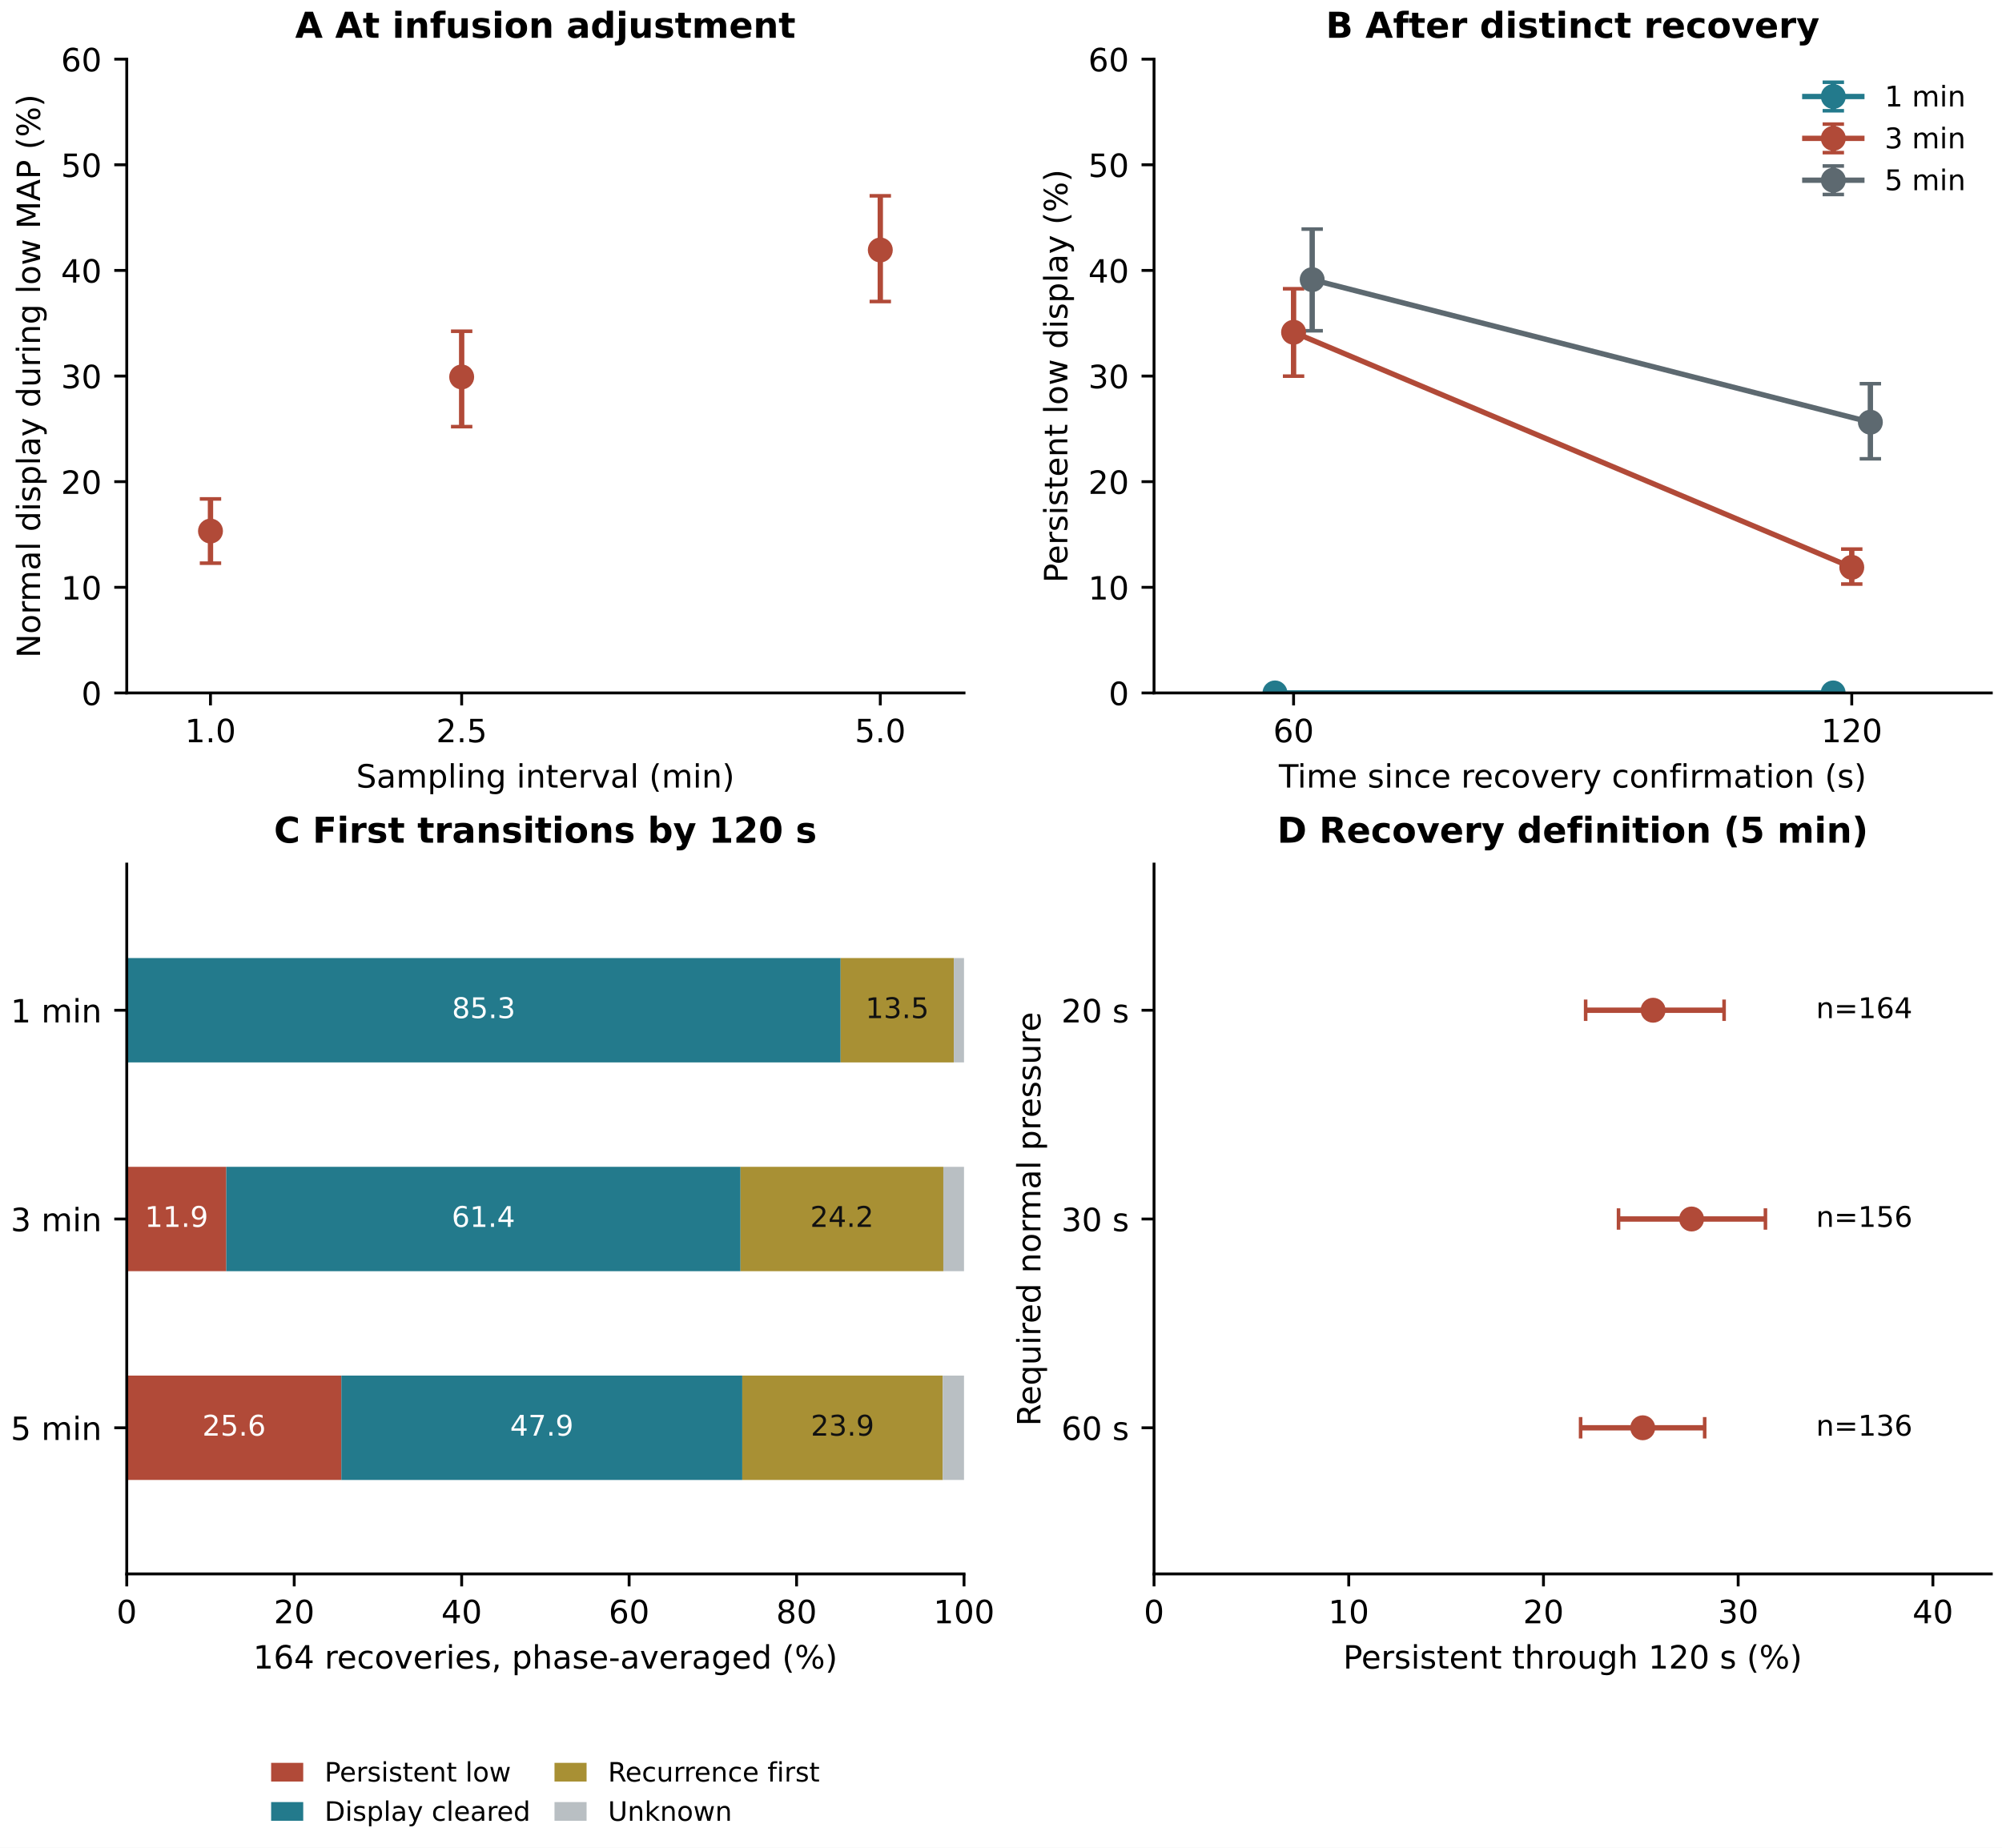
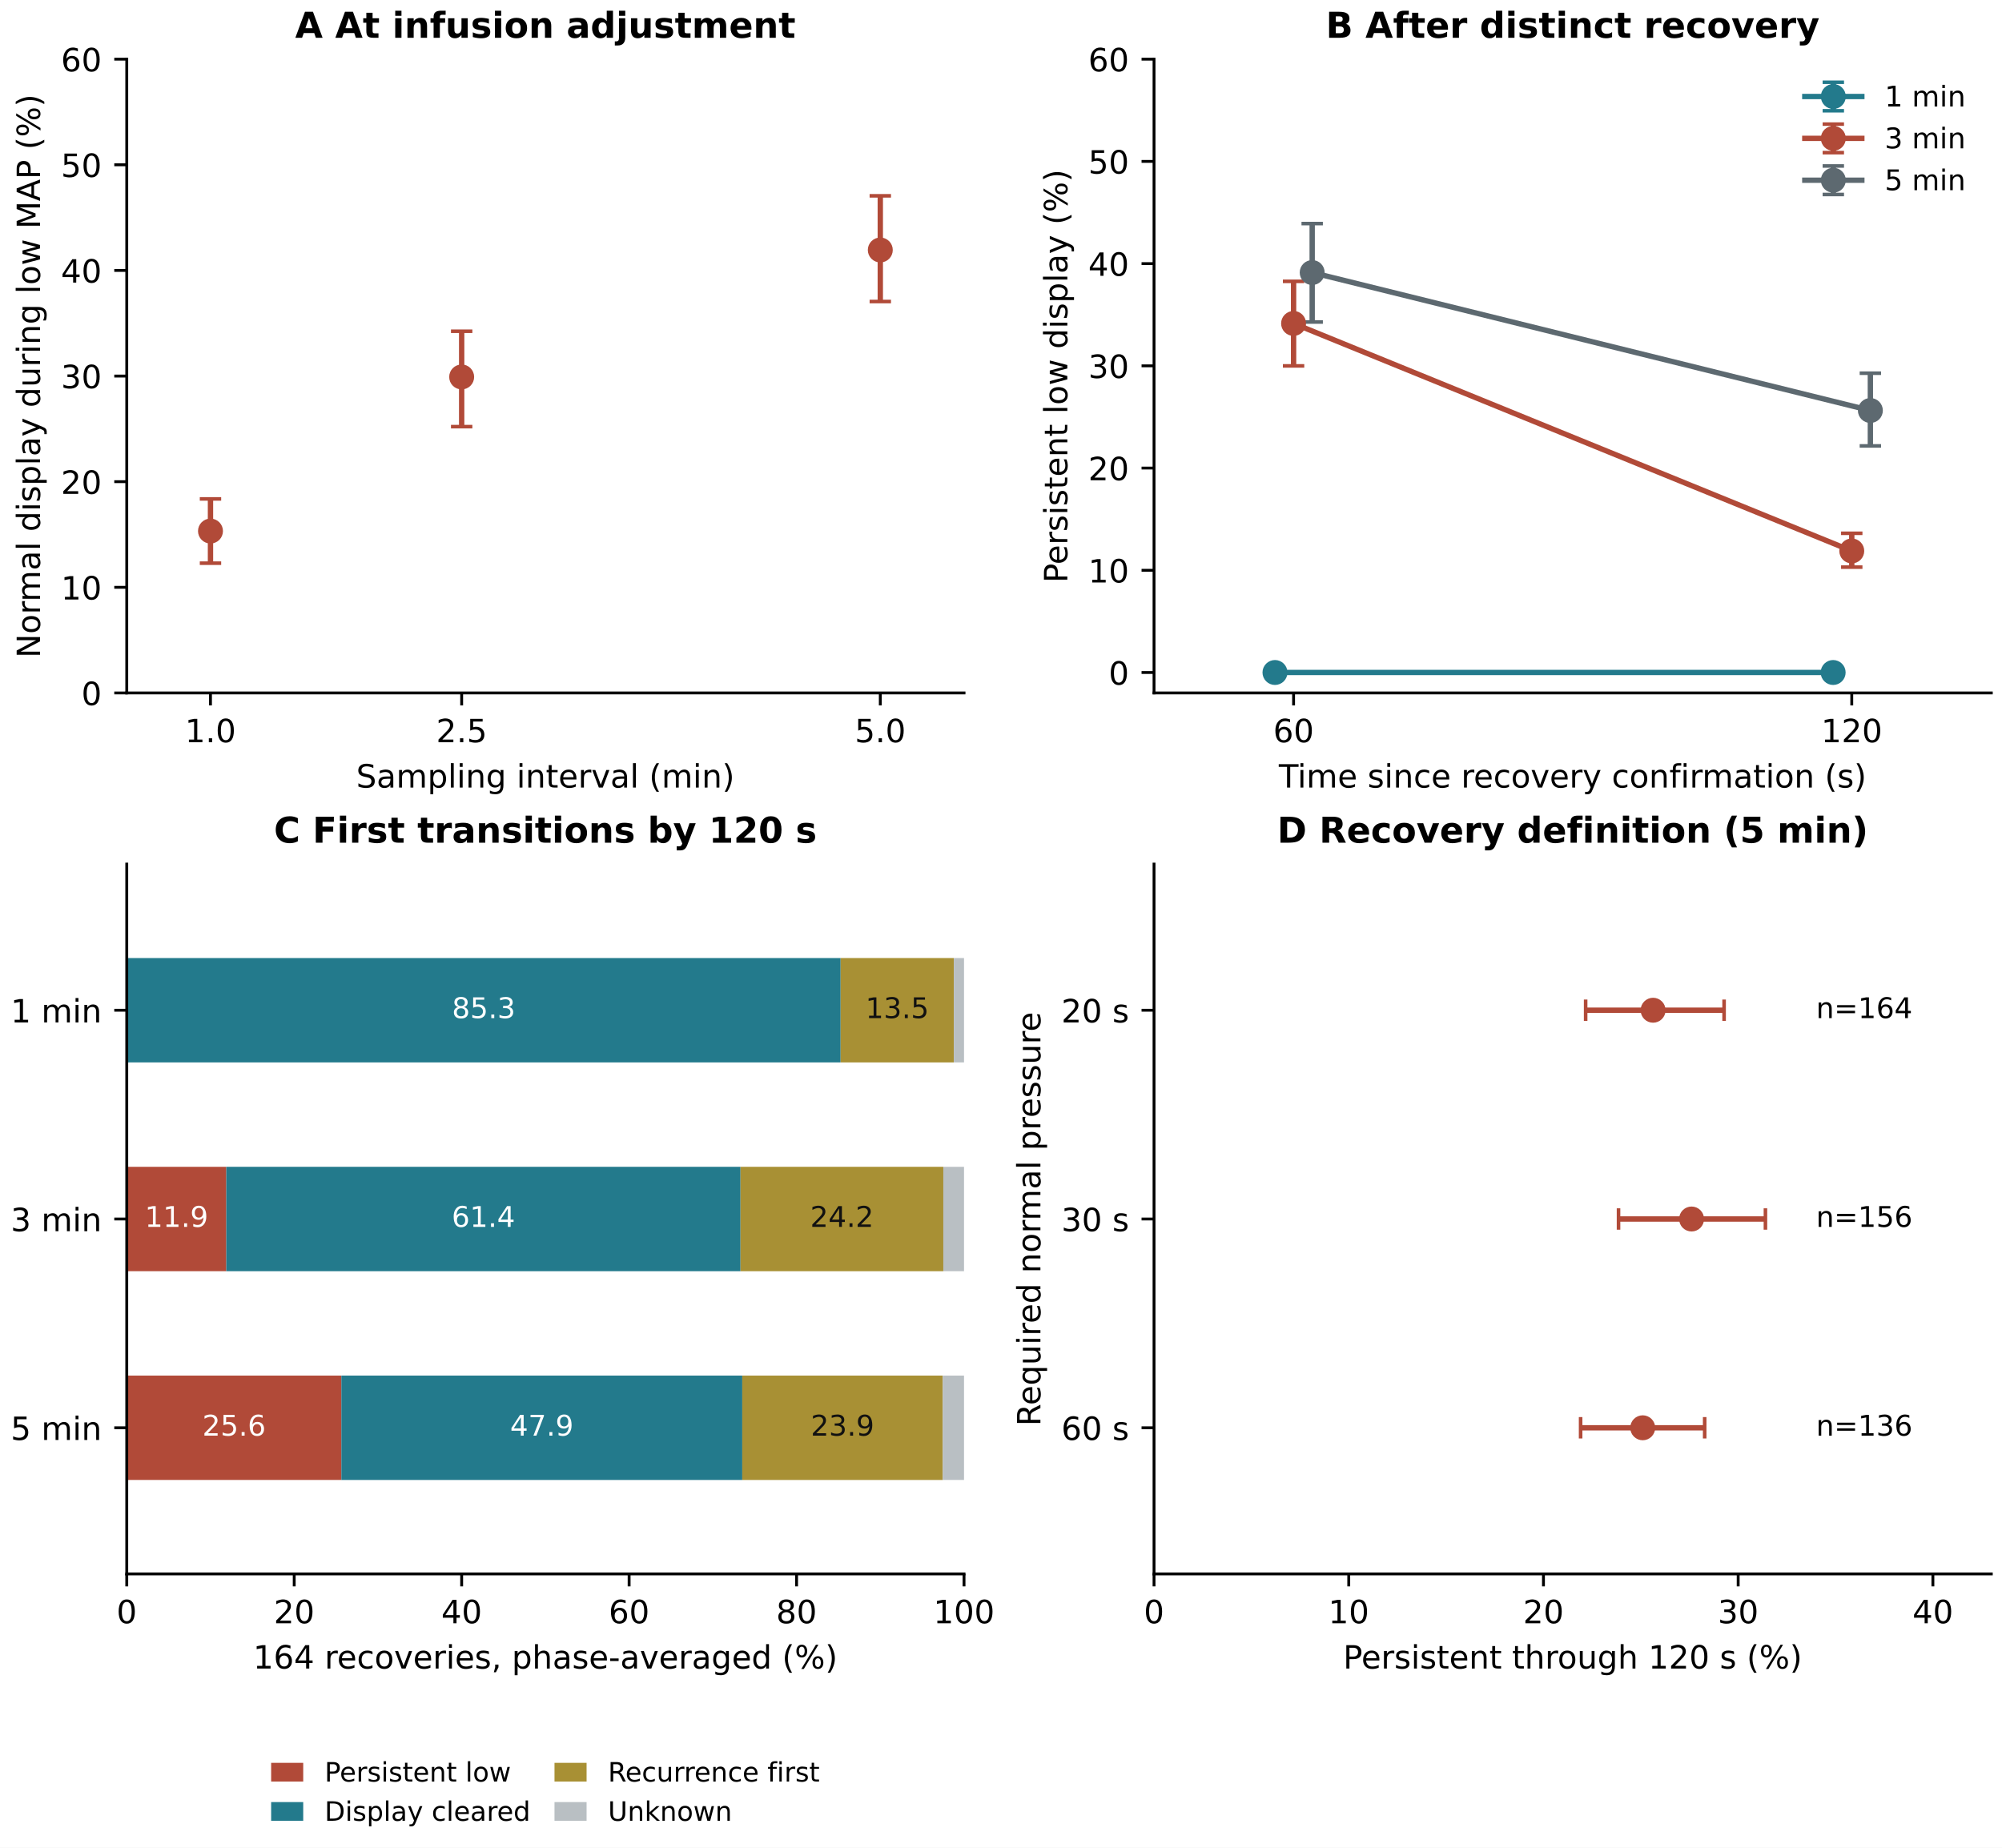
<svg xmlns="http://www.w3.org/2000/svg" xmlns:xlink="http://www.w3.org/1999/xlink" width="561.6pt" height="518.4pt" viewBox="0 0 561.6 518.4" version="1.1">
  <defs>
    <style type="text/css">*{stroke-linejoin: round; stroke-linecap: butt}</style>
  </defs>
  <g id="figure_1">
    <g id="patch_1">
      <path d="M 0 518.4  L 561.6 518.4  L 561.6 0  L 0 0  z " style="fill: #ffffff" />
    </g>
    <g id="axes_1">
      <g id="patch_2">
        <path d="M 35.557 194.408  L 270.428 194.408  L 270.428 16.599  L 35.557 16.599  z " style="fill: #ffffff" />
      </g>
      <g id="matplotlib.axis_1">
        <g id="xtick_1">
          <g id="line2d_1">
            <defs>
              <path id="m5d8a5b3030" d="M 0 0  L 0 3.5  " style="stroke: #000000; stroke-width: 0.8" />
            </defs>
            <g>
              <use xlink:href="#m5d8a5b3030" x="59.044" y="194.408" style="stroke: #000000; stroke-width: 0.8" />
            </g>
          </g>
          <g id="text_1">
            <text style="font-size: 9px; font-family: 'DejaVu Sans'; text-anchor: middle" x="59.044" y="208.246" transform="rotate(-0 59.04447 208.2463)">1.0</text>
          </g>
        </g>
        <g id="xtick_2">
          <g id="line2d_2">
            <g>
              <use xlink:href="#m5d8a5b3030" x="129.506" y="194.408" style="stroke: #000000; stroke-width: 0.8" />
            </g>
          </g>
          <g id="text_2">
            <text style="font-size: 9px; font-family: 'DejaVu Sans'; text-anchor: middle" x="129.506" y="208.246" transform="rotate(-0 129.5056 208.2463)">2.5</text>
          </g>
        </g>
        <g id="xtick_3">
          <g id="line2d_3">
            <g>
              <use xlink:href="#m5d8a5b3030" x="246.941" y="194.408" style="stroke: #000000; stroke-width: 0.8" />
            </g>
          </g>
          <g id="text_3">
            <text style="font-size: 9px; font-family: 'DejaVu Sans'; text-anchor: middle" x="246.941" y="208.246" transform="rotate(-0 246.9408 208.2463)">5.0</text>
          </g>
        </g>
        <g id="text_4">
          <text style="font-size: 9px; font-family: 'DejaVu Sans'; text-anchor: middle" x="152.993" y="220.957" transform="rotate(-0 152.9927 220.9566)">Sampling interval (min)</text>
        </g>
      </g>
      <g id="matplotlib.axis_2">
        <g id="ytick_1">
          <g id="line2d_4">
            <defs>
              <path id="mf63ce9f0a1" d="M 0 0  L -3.5 0  " style="stroke: #000000; stroke-width: 0.8" />
            </defs>
            <g>
              <use xlink:href="#mf63ce9f0a1" x="35.557" y="194.408" style="stroke: #000000; stroke-width: 0.8" />
            </g>
          </g>
          <g id="text_5">
            <text style="font-size: 9px; font-family: 'DejaVu Sans'; text-anchor: end" x="28.557" y="197.827" transform="rotate(-0 28.55743 197.827)">0</text>
          </g>
        </g>
        <g id="ytick_2">
          <g id="line2d_5">
            <g>
              <use xlink:href="#mf63ce9f0a1" x="35.557" y="164.773" style="stroke: #000000; stroke-width: 0.8" />
            </g>
          </g>
          <g id="text_6">
            <text style="font-size: 9px; font-family: 'DejaVu Sans'; text-anchor: end" x="28.557" y="168.192" transform="rotate(-0 28.55743 168.1922)">10</text>
          </g>
        </g>
        <g id="ytick_3">
          <g id="line2d_6">
            <g>
              <use xlink:href="#mf63ce9f0a1" x="35.557" y="135.138" style="stroke: #000000; stroke-width: 0.8" />
            </g>
          </g>
          <g id="text_7">
            <text style="font-size: 9px; font-family: 'DejaVu Sans'; text-anchor: end" x="28.557" y="138.557" transform="rotate(-0 28.55743 138.5573)">20</text>
          </g>
        </g>
        <g id="ytick_4">
          <g id="line2d_7">
            <g>
              <use xlink:href="#mf63ce9f0a1" x="35.557" y="105.503" style="stroke: #000000; stroke-width: 0.8" />
            </g>
          </g>
          <g id="text_8">
            <text style="font-size: 9px; font-family: 'DejaVu Sans'; text-anchor: end" x="28.557" y="108.922" transform="rotate(-0 28.55743 108.9225)">30</text>
          </g>
        </g>
        <g id="ytick_5">
          <g id="line2d_8">
            <g>
              <use xlink:href="#mf63ce9f0a1" x="35.557" y="75.868" style="stroke: #000000; stroke-width: 0.8" />
            </g>
          </g>
          <g id="text_9">
            <text style="font-size: 9px; font-family: 'DejaVu Sans'; text-anchor: end" x="28.557" y="79.288" transform="rotate(-0 28.55743 79.28766)">40</text>
          </g>
        </g>
        <g id="ytick_6">
          <g id="line2d_9">
            <g>
              <use xlink:href="#mf63ce9f0a1" x="35.557" y="46.234" style="stroke: #000000; stroke-width: 0.8" />
            </g>
          </g>
          <g id="text_10">
            <text style="font-size: 9px; font-family: 'DejaVu Sans'; text-anchor: end" x="28.557" y="49.653" transform="rotate(-0 28.55743 49.65282)">50</text>
          </g>
        </g>
        <g id="ytick_7">
          <g id="line2d_10">
            <g>
              <use xlink:href="#mf63ce9f0a1" x="35.557" y="16.599" style="stroke: #000000; stroke-width: 0.8" />
            </g>
          </g>
          <g id="text_11">
            <text style="font-size: 9px; font-family: 'DejaVu Sans'; text-anchor: end" x="28.557" y="20.018" transform="rotate(-0 28.55743 20.01797)">60</text>
          </g>
        </g>
        <g id="text_12">
          <text style="font-size: 9px; font-family: 'DejaVu Sans'; text-anchor: middle" x="11.233" y="105.503" transform="rotate(-90 11.23321 105.5032)">Normal display during low MAP (%)</text>
        </g>
      </g>
      <g id="LineCollection_1">
        <path d="M 59.044 158.004  L 59.044 139.976  " clip-path="url(#p5e64e438b4)" style="fill: none; stroke: #b14a38; stroke-width: 1.5" />
      </g>
      <g id="line2d_11">
        <defs>
          <path id="m90c76b0729" d="M 3 0  L -3 -0  " style="stroke: #b14a38" />
        </defs>
        <g clip-path="url(#p5e64e438b4)">
          <use xlink:href="#m90c76b0729" x="59.044" y="158.004" style="fill: #b14a38; stroke: #b14a38" />
        </g>
      </g>
      <g id="line2d_12">
        <g clip-path="url(#p5e64e438b4)">
          <use xlink:href="#m90c76b0729" x="59.044" y="139.976" style="fill: #b14a38; stroke: #b14a38" />
        </g>
      </g>
      <g id="LineCollection_2">
        <path d="M 129.506 119.692  L 129.506 92.938  " clip-path="url(#p5e64e438b4)" style="fill: none; stroke: #b14a38; stroke-width: 1.5" />
      </g>
      <g id="line2d_13">
        <g clip-path="url(#p5e64e438b4)">
          <use xlink:href="#m90c76b0729" x="129.506" y="119.692" style="fill: #b14a38; stroke: #b14a38" />
        </g>
      </g>
      <g id="line2d_14">
        <g clip-path="url(#p5e64e438b4)">
          <use xlink:href="#m90c76b0729" x="129.506" y="92.938" style="fill: #b14a38; stroke: #b14a38" />
        </g>
      </g>
      <g id="LineCollection_3">
        <path d="M 246.941 84.597  L 246.941 54.939  " clip-path="url(#p5e64e438b4)" style="fill: none; stroke: #b14a38; stroke-width: 1.5" />
      </g>
      <g id="line2d_15">
        <g clip-path="url(#p5e64e438b4)">
          <use xlink:href="#m90c76b0729" x="246.941" y="84.597" style="fill: #b14a38; stroke: #b14a38" />
        </g>
      </g>
      <g id="line2d_16">
        <g clip-path="url(#p5e64e438b4)">
          <use xlink:href="#m90c76b0729" x="246.941" y="54.939" style="fill: #b14a38; stroke: #b14a38" />
        </g>
      </g>
      <g id="line2d_17">
        <defs>
          <path id="m82830fcd81" d="M 0 3  C 0.796 3 1.559 2.684 2.121 2.121  C 2.684 1.559 3 0.796 3 0  C 3 -0.796 2.684 -1.559 2.121 -2.121  C 1.559 -2.684 0.796 -3 0 -3  C -0.796 -3 -1.559 -2.684 -2.121 -2.121  C -2.684 -1.559 -3 -0.796 -3 0  C -3 0.796 -2.684 1.559 -2.121 2.121  C -1.559 2.684 -0.796 3 0 3  z " style="stroke: #b14a38" />
        </defs>
        <g clip-path="url(#p5e64e438b4)">
          <use xlink:href="#m82830fcd81" x="59.044" y="148.993" style="fill: #b14a38; stroke: #b14a38" />
        </g>
      </g>
      <g id="line2d_18">
        <g clip-path="url(#p5e64e438b4)">
          <use xlink:href="#m82830fcd81" x="129.506" y="105.754" style="fill: #b14a38; stroke: #b14a38" />
        </g>
      </g>
      <g id="line2d_19">
        <g clip-path="url(#p5e64e438b4)">
          <use xlink:href="#m82830fcd81" x="246.941" y="70.134" style="fill: #b14a38; stroke: #b14a38" />
        </g>
      </g>
      <g id="patch_3">
        <path d="M 35.557 194.408  L 35.557 16.599  " style="fill: none; stroke: #000000; stroke-width: 0.8; stroke-linejoin: miter; stroke-linecap: square" />
      </g>
      <g id="patch_4">
        <path d="M 35.557 194.408  L 270.428 194.408  " style="fill: none; stroke: #000000; stroke-width: 0.8; stroke-linejoin: miter; stroke-linecap: square" />
      </g>
      <g id="text_13">
        <text style="font-weight: 700; font-size: 10px; font-family: 'DejaVu Sans'; text-anchor: middle" x="152.993" y="10.599" transform="rotate(-0 152.9927 10.59868)">A  At infusion adjustment</text>
      </g>
    </g>
    <g id="axes_2">
      <g id="patch_5">
        <path d="M 323.729 194.408  L 558.6 194.408  L 558.6 16.599  L 323.729 16.599  z " style="fill: #ffffff" />
      </g>
      <g id="matplotlib.axis_3">
        <g id="xtick_4">
          <g id="line2d_20">
            <g>
              <use xlink:href="#m5d8a5b3030" x="362.874" y="194.408" style="stroke: #000000; stroke-width: 0.8" />
            </g>
          </g>
          <g id="text_14">
            <text style="font-size: 9px; font-family: 'DejaVu Sans'; text-anchor: middle" x="362.874" y="208.246" transform="rotate(-0 362.8744 208.2463)">60</text>
          </g>
        </g>
        <g id="xtick_5">
          <g id="line2d_21">
            <g>
              <use xlink:href="#m5d8a5b3030" x="519.455" y="194.408" style="stroke: #000000; stroke-width: 0.8" />
            </g>
          </g>
          <g id="text_15">
            <text style="font-size: 9px; font-family: 'DejaVu Sans'; text-anchor: middle" x="519.455" y="208.246" transform="rotate(-0 519.4547 208.2463)">120</text>
          </g>
        </g>
        <g id="text_16">
          <text style="font-size: 9px; font-family: 'DejaVu Sans'; text-anchor: middle" x="441.165" y="220.957" transform="rotate(-0 441.1645 220.9566)">Time since recovery confirmation (s)</text>
        </g>
      </g>
      <g id="matplotlib.axis_4">
        <g id="ytick_8">
          <g id="line2d_22">
            <g>
-               <use xlink:href="#mf63ce9f0a1" x="323.729" y="194.408" style="stroke: #000000; stroke-width: 0.8" />
+               <use xlink:href="#mf63ce9f0a1" x="323.729" y="188.672" style="stroke: #000000; stroke-width: 0.8" />
            </g>
          </g>
          <g id="text_17">
-             <text style="font-size: 9px; font-family: 'DejaVu Sans'; text-anchor: end" x="316.729" y="197.827" transform="rotate(-0 316.7293 197.827)">0</text>
+             <text style="font-size: 9px; font-family: 'DejaVu Sans'; text-anchor: end" x="316.729" y="192.091" transform="rotate(-0 316.7293 192.0912)">0</text>
          </g>
        </g>
        <g id="ytick_9">
          <g id="line2d_23">
            <g>
-               <use xlink:href="#mf63ce9f0a1" x="323.729" y="164.773" style="stroke: #000000; stroke-width: 0.8" />
+               <use xlink:href="#mf63ce9f0a1" x="323.729" y="159.993" style="stroke: #000000; stroke-width: 0.8" />
            </g>
          </g>
          <g id="text_18">
-             <text style="font-size: 9px; font-family: 'DejaVu Sans'; text-anchor: end" x="316.729" y="168.192" transform="rotate(-0 316.7293 168.1922)">10</text>
+             <text style="font-size: 9px; font-family: 'DejaVu Sans'; text-anchor: end" x="316.729" y="163.412" transform="rotate(-0 316.7293 163.4124)">10</text>
          </g>
        </g>
        <g id="ytick_10">
          <g id="line2d_24">
            <g>
-               <use xlink:href="#mf63ce9f0a1" x="323.729" y="135.138" style="stroke: #000000; stroke-width: 0.8" />
+               <use xlink:href="#mf63ce9f0a1" x="323.729" y="131.314" style="stroke: #000000; stroke-width: 0.8" />
            </g>
          </g>
          <g id="text_19">
-             <text style="font-size: 9px; font-family: 'DejaVu Sans'; text-anchor: end" x="316.729" y="138.557" transform="rotate(-0 316.7293 138.5573)">20</text>
+             <text style="font-size: 9px; font-family: 'DejaVu Sans'; text-anchor: end" x="316.729" y="134.733" transform="rotate(-0 316.7293 134.7335)">20</text>
          </g>
        </g>
        <g id="ytick_11">
          <g id="line2d_25">
            <g>
-               <use xlink:href="#mf63ce9f0a1" x="323.729" y="105.503" style="stroke: #000000; stroke-width: 0.8" />
+               <use xlink:href="#mf63ce9f0a1" x="323.729" y="102.635" style="stroke: #000000; stroke-width: 0.8" />
            </g>
          </g>
          <g id="text_20">
-             <text style="font-size: 9px; font-family: 'DejaVu Sans'; text-anchor: end" x="316.729" y="108.922" transform="rotate(-0 316.7293 108.9225)">30</text>
+             <text style="font-size: 9px; font-family: 'DejaVu Sans'; text-anchor: end" x="316.729" y="106.055" transform="rotate(-0 316.7293 106.0546)">30</text>
          </g>
        </g>
        <g id="ytick_12">
          <g id="line2d_26">
            <g>
-               <use xlink:href="#mf63ce9f0a1" x="323.729" y="75.868" style="stroke: #000000; stroke-width: 0.8" />
+               <use xlink:href="#mf63ce9f0a1" x="323.729" y="73.956" style="stroke: #000000; stroke-width: 0.8" />
            </g>
          </g>
          <g id="text_21">
-             <text style="font-size: 9px; font-family: 'DejaVu Sans'; text-anchor: end" x="316.729" y="79.288" transform="rotate(-0 316.7293 79.28766)">40</text>
+             <text style="font-size: 9px; font-family: 'DejaVu Sans'; text-anchor: end" x="316.729" y="77.376" transform="rotate(-0 316.7293 77.37573)">40</text>
          </g>
        </g>
        <g id="ytick_13">
          <g id="line2d_27">
            <g>
-               <use xlink:href="#mf63ce9f0a1" x="323.729" y="46.234" style="stroke: #000000; stroke-width: 0.8" />
+               <use xlink:href="#mf63ce9f0a1" x="323.729" y="45.278" style="stroke: #000000; stroke-width: 0.8" />
            </g>
          </g>
          <g id="text_22">
-             <text style="font-size: 9px; font-family: 'DejaVu Sans'; text-anchor: end" x="316.729" y="49.653" transform="rotate(-0 316.7293 49.65282)">50</text>
+             <text style="font-size: 9px; font-family: 'DejaVu Sans'; text-anchor: end" x="316.729" y="48.697" transform="rotate(-0 316.7293 48.69685)">50</text>
          </g>
        </g>
        <g id="ytick_14">
          <g id="line2d_28">
            <g>
              <use xlink:href="#mf63ce9f0a1" x="323.729" y="16.599" style="stroke: #000000; stroke-width: 0.8" />
            </g>
          </g>
          <g id="text_23">
            <text style="font-size: 9px; font-family: 'DejaVu Sans'; text-anchor: end" x="316.729" y="20.018" transform="rotate(-0 316.7293 20.01797)">60</text>
          </g>
        </g>
        <g id="text_24">
          <text style="font-size: 9px; font-family: 'DejaVu Sans'; text-anchor: middle" x="299.405" y="105.503" transform="rotate(-90 299.4051 105.5032)">Persistent low display (%)</text>
        </g>
      </g>
      <g id="LineCollection_4">
-         <path d="M 357.655 194.408  L 357.655 194.408  " clip-path="url(#pc4b5b6ceed)" style="fill: none; stroke: #237a8c; stroke-width: 1.5" />
-         <path d="M 514.235 194.408  L 514.235 194.408  " clip-path="url(#pc4b5b6ceed)" style="fill: none; stroke: #237a8c; stroke-width: 1.5" />
+         <path d="M 357.655 188.672 L 357.655 188.672" clip-path="url(#pc4b5b6ceed)" style="fill: none; stroke: #237a8c; stroke-width: 1.5" />
+         <path d="M 514.235 188.672 L 514.235 188.672" clip-path="url(#pc4b5b6ceed)" style="fill: none; stroke: #237a8c; stroke-width: 1.5" />
      </g>
      <g id="line2d_29">
        <defs>
          <path id="m192cbd69f3" d="M 3 0  L -3 -0  " style="stroke: #237a8c" />
        </defs>
        <g clip-path="url(#pc4b5b6ceed)">
-           <use xlink:href="#m192cbd69f3" x="357.655" y="194.408" style="fill: #237a8c; stroke: #237a8c" />
-           <use xlink:href="#m192cbd69f3" x="514.235" y="194.408" style="fill: #237a8c; stroke: #237a8c" />
+           <use xlink:href="#m192cbd69f3" x="357.655" y="188.672" style="fill: #237a8c; stroke: #237a8c" />
+           <use xlink:href="#m192cbd69f3" x="514.235" y="188.672" style="fill: #237a8c; stroke: #237a8c" />
        </g>
      </g>
      <g id="line2d_30">
        <g clip-path="url(#pc4b5b6ceed)">
-           <use xlink:href="#m192cbd69f3" x="357.655" y="194.408" style="fill: #237a8c; stroke: #237a8c" />
-           <use xlink:href="#m192cbd69f3" x="514.235" y="194.408" style="fill: #237a8c; stroke: #237a8c" />
+           <use xlink:href="#m192cbd69f3" x="357.655" y="188.672" style="fill: #237a8c; stroke: #237a8c" />
+           <use xlink:href="#m192cbd69f3" x="514.235" y="188.672" style="fill: #237a8c; stroke: #237a8c" />
        </g>
      </g>
      <g id="LineCollection_5">
-         <path d="M 362.874 105.523  L 362.874 81.009  " clip-path="url(#pc4b5b6ceed)" style="fill: none; stroke: #b14a38; stroke-width: 1.5" />
-         <path d="M 519.455 163.859  L 519.455 154.048  " clip-path="url(#pc4b5b6ceed)" style="fill: none; stroke: #b14a38; stroke-width: 1.5" />
+         <path d="M 362.874 102.654 L 362.874 78.931" clip-path="url(#pc4b5b6ceed)" style="fill: none; stroke: #b14a38; stroke-width: 1.5" />
+         <path d="M 519.455 159.109 L 519.455 149.614" clip-path="url(#pc4b5b6ceed)" style="fill: none; stroke: #b14a38; stroke-width: 1.5" />
      </g>
      <g id="line2d_31">
        <g clip-path="url(#pc4b5b6ceed)">
-           <use xlink:href="#m90c76b0729" x="362.874" y="105.523" style="fill: #b14a38; stroke: #b14a38" />
-           <use xlink:href="#m90c76b0729" x="519.455" y="163.859" style="fill: #b14a38; stroke: #b14a38" />
+           <use xlink:href="#m90c76b0729" x="362.874" y="102.654" style="fill: #b14a38; stroke: #b14a38" />
+           <use xlink:href="#m90c76b0729" x="519.455" y="159.109" style="fill: #b14a38; stroke: #b14a38" />
        </g>
      </g>
      <g id="line2d_32">
        <g clip-path="url(#pc4b5b6ceed)">
-           <use xlink:href="#m90c76b0729" x="362.874" y="81.009" style="fill: #b14a38; stroke: #b14a38" />
-           <use xlink:href="#m90c76b0729" x="519.455" y="154.048" style="fill: #b14a38; stroke: #b14a38" />
+           <use xlink:href="#m90c76b0729" x="362.874" y="78.931" style="fill: #b14a38; stroke: #b14a38" />
+           <use xlink:href="#m90c76b0729" x="519.455" y="149.614" style="fill: #b14a38; stroke: #b14a38" />
        </g>
      </g>
      <g id="LineCollection_6">
-         <path d="M 368.094 92.803  L 368.094 64.267  " clip-path="url(#pc4b5b6ceed)" style="fill: none; stroke: #5d6970; stroke-width: 1.5" />
-         <path d="M 524.674 128.718  L 524.674 107.647  " clip-path="url(#pc4b5b6ceed)" style="fill: none; stroke: #5d6970; stroke-width: 1.5" />
+         <path d="M 368.094 90.345 L 368.094 62.729" clip-path="url(#pc4b5b6ceed)" style="fill: none; stroke: #5d6970; stroke-width: 1.5" />
+         <path d="M 524.674 125.101 L 524.674 104.71" clip-path="url(#pc4b5b6ceed)" style="fill: none; stroke: #5d6970; stroke-width: 1.5" />
      </g>
      <g id="line2d_33">
        <defs>
          <path id="m83a24e03a1" d="M 3 0  L -3 -0  " style="stroke: #5d6970" />
        </defs>
        <g clip-path="url(#pc4b5b6ceed)">
-           <use xlink:href="#m83a24e03a1" x="368.094" y="92.803" style="fill: #5d6970; stroke: #5d6970" />
-           <use xlink:href="#m83a24e03a1" x="524.674" y="128.718" style="fill: #5d6970; stroke: #5d6970" />
+           <use xlink:href="#m83a24e03a1" x="368.094" y="90.345" style="fill: #5d6970; stroke: #5d6970" />
+           <use xlink:href="#m83a24e03a1" x="524.674" y="125.101" style="fill: #5d6970; stroke: #5d6970" />
        </g>
      </g>
      <g id="line2d_34">
        <g clip-path="url(#pc4b5b6ceed)">
-           <use xlink:href="#m83a24e03a1" x="368.094" y="64.267" style="fill: #5d6970; stroke: #5d6970" />
-           <use xlink:href="#m83a24e03a1" x="524.674" y="107.647" style="fill: #5d6970; stroke: #5d6970" />
+           <use xlink:href="#m83a24e03a1" x="368.094" y="62.729" style="fill: #5d6970; stroke: #5d6970" />
+           <use xlink:href="#m83a24e03a1" x="524.674" y="104.71" style="fill: #5d6970; stroke: #5d6970" />
        </g>
      </g>
      <g id="line2d_35">
-         <path d="M 357.655 194.408  L 514.235 194.408  " clip-path="url(#pc4b5b6ceed)" style="fill: none; stroke: #237a8c; stroke-width: 1.5; stroke-linecap: square" />
+         <path d="M 357.655 188.672 L 514.235 188.672" clip-path="url(#pc4b5b6ceed)" style="fill: none; stroke: #237a8c; stroke-width: 1.5; stroke-linecap: square" />
        <defs>
          <path id="mb93582964b" d="M 0 3  C 0.796 3 1.559 2.684 2.121 2.121  C 2.684 1.559 3 0.796 3 0  C 3 -0.796 2.684 -1.559 2.121 -2.121  C 1.559 -2.684 0.796 -3 0 -3  C -0.796 -3 -1.559 -2.684 -2.121 -2.121  C -2.684 -1.559 -3 -0.796 -3 0  C -3 0.796 -2.684 1.559 -2.121 2.121  C -1.559 2.684 -0.796 3 0 3  z " style="stroke: #237a8c" />
        </defs>
        <g clip-path="url(#pc4b5b6ceed)">
-           <use xlink:href="#mb93582964b" x="357.655" y="194.408" style="fill: #237a8c; stroke: #237a8c" />
-           <use xlink:href="#mb93582964b" x="514.235" y="194.408" style="fill: #237a8c; stroke: #237a8c" />
+           <use xlink:href="#mb93582964b" x="357.655" y="188.672" style="fill: #237a8c; stroke: #237a8c" />
+           <use xlink:href="#mb93582964b" x="514.235" y="188.672" style="fill: #237a8c; stroke: #237a8c" />
        </g>
      </g>
      <g id="line2d_36">
-         <path d="M 362.874 93.216  L 519.455 159.171  " clip-path="url(#pc4b5b6ceed)" style="fill: none; stroke: #b14a38; stroke-width: 1.5; stroke-linecap: square" />
+         <path d="M 362.874 90.744 L 519.455 154.572" clip-path="url(#pc4b5b6ceed)" style="fill: none; stroke: #b14a38; stroke-width: 1.5; stroke-linecap: square" />
        <g clip-path="url(#pc4b5b6ceed)">
-           <use xlink:href="#m82830fcd81" x="362.874" y="93.216" style="fill: #b14a38; stroke: #b14a38" />
-           <use xlink:href="#m82830fcd81" x="519.455" y="159.171" style="fill: #b14a38; stroke: #b14a38" />
+           <use xlink:href="#m82830fcd81" x="362.874" y="90.744" style="fill: #b14a38; stroke: #b14a38" />
+           <use xlink:href="#m82830fcd81" x="519.455" y="154.572" style="fill: #b14a38; stroke: #b14a38" />
        </g>
      </g>
      <g id="line2d_37">
-         <path d="M 368.094 78.458  L 524.674 118.453  " clip-path="url(#pc4b5b6ceed)" style="fill: none; stroke: #5d6970; stroke-width: 1.5; stroke-linecap: square" />
+         <path d="M 368.094 76.463 L 524.674 115.168" clip-path="url(#pc4b5b6ceed)" style="fill: none; stroke: #5d6970; stroke-width: 1.5; stroke-linecap: square" />
        <defs>
          <path id="m225283c8e4" d="M 0 3  C 0.796 3 1.559 2.684 2.121 2.121  C 2.684 1.559 3 0.796 3 0  C 3 -0.796 2.684 -1.559 2.121 -2.121  C 1.559 -2.684 0.796 -3 0 -3  C -0.796 -3 -1.559 -2.684 -2.121 -2.121  C -2.684 -1.559 -3 -0.796 -3 0  C -3 0.796 -2.684 1.559 -2.121 2.121  C -1.559 2.684 -0.796 3 0 3  z " style="stroke: #5d6970" />
        </defs>
        <g clip-path="url(#pc4b5b6ceed)">
-           <use xlink:href="#m225283c8e4" x="368.094" y="78.458" style="fill: #5d6970; stroke: #5d6970" />
-           <use xlink:href="#m225283c8e4" x="524.674" y="118.453" style="fill: #5d6970; stroke: #5d6970" />
+           <use xlink:href="#m225283c8e4" x="368.094" y="76.463" style="fill: #5d6970; stroke: #5d6970" />
+           <use xlink:href="#m225283c8e4" x="524.674" y="115.168" style="fill: #5d6970; stroke: #5d6970" />
        </g>
      </g>
      <g id="patch_6">
        <path d="M 323.729 194.408  L 323.729 16.599  " style="fill: none; stroke: #000000; stroke-width: 0.8; stroke-linejoin: miter; stroke-linecap: square" />
      </g>
      <g id="patch_7">
        <path d="M 323.729 194.408  L 558.6 194.408  " style="fill: none; stroke: #000000; stroke-width: 0.8; stroke-linejoin: miter; stroke-linecap: square" />
      </g>
      <g id="text_25">
        <text style="font-weight: 700; font-size: 10px; font-family: 'DejaVu Sans'; text-anchor: middle" x="441.165" y="10.599" transform="rotate(-0 441.1645 10.59868)">B  After distinct recovery</text>
      </g>
      <g id="legend_1">
        <g id="LineCollection_7">
          <path d="M 514.282 31.077  L 514.282 23.077  " style="fill: none; stroke: #237a8c; stroke-width: 1.5" />
        </g>
        <g id="line2d_38">
          <g>
            <use xlink:href="#m192cbd69f3" x="514.282" y="31.077" style="fill: #237a8c; stroke: #237a8c" />
          </g>
        </g>
        <g id="line2d_39">
          <g>
            <use xlink:href="#m192cbd69f3" x="514.282" y="23.077" style="fill: #237a8c; stroke: #237a8c" />
          </g>
        </g>
        <g id="line2d_40">
          <path d="M 506.282 27.077  L 522.282 27.077  " style="fill: none; stroke: #237a8c; stroke-width: 1.5; stroke-linecap: square" />
        </g>
        <g id="line2d_41">
          <g>
            <use xlink:href="#mb93582964b" x="514.282" y="27.077" style="fill: #237a8c; stroke: #237a8c" />
          </g>
        </g>
        <g id="text_26">
          <text style="font-size: 8px; font-family: 'DejaVu Sans'; text-anchor: start" x="528.682" y="29.877" transform="rotate(-0 528.6823 29.87743)">1 min</text>
        </g>
        <g id="LineCollection_8">
          <path d="M 514.282 42.82  L 514.282 34.82  " style="fill: none; stroke: #b14a38; stroke-width: 1.5" />
        </g>
        <g id="line2d_42">
          <g>
            <use xlink:href="#m90c76b0729" x="514.282" y="42.82" style="fill: #b14a38; stroke: #b14a38" />
          </g>
        </g>
        <g id="line2d_43">
          <g>
            <use xlink:href="#m90c76b0729" x="514.282" y="34.82" style="fill: #b14a38; stroke: #b14a38" />
          </g>
        </g>
        <g id="line2d_44">
          <path d="M 506.282 38.82  L 522.282 38.82  " style="fill: none; stroke: #b14a38; stroke-width: 1.5; stroke-linecap: square" />
        </g>
        <g id="line2d_45">
          <g>
            <use xlink:href="#m82830fcd81" x="514.282" y="38.82" style="fill: #b14a38; stroke: #b14a38" />
          </g>
        </g>
        <g id="text_27">
          <text style="font-size: 8px; font-family: 'DejaVu Sans'; text-anchor: start" x="528.682" y="41.62" transform="rotate(-0 528.6823 41.61993)">3 min</text>
        </g>
        <g id="LineCollection_9">
          <path d="M 514.282 54.562  L 514.282 46.562  " style="fill: none; stroke: #5d6970; stroke-width: 1.5" />
        </g>
        <g id="line2d_46">
          <g>
            <use xlink:href="#m83a24e03a1" x="514.282" y="54.562" style="fill: #5d6970; stroke: #5d6970" />
          </g>
        </g>
        <g id="line2d_47">
          <g>
            <use xlink:href="#m83a24e03a1" x="514.282" y="46.562" style="fill: #5d6970; stroke: #5d6970" />
          </g>
        </g>
        <g id="line2d_48">
          <path d="M 506.282 50.562  L 522.282 50.562  " style="fill: none; stroke: #5d6970; stroke-width: 1.5; stroke-linecap: square" />
        </g>
        <g id="line2d_49">
          <g>
            <use xlink:href="#m225283c8e4" x="514.282" y="50.562" style="fill: #5d6970; stroke: #5d6970" />
          </g>
        </g>
        <g id="text_28">
          <text style="font-size: 8px; font-family: 'DejaVu Sans'; text-anchor: start" x="528.682" y="53.362" transform="rotate(-0 528.6823 53.36243)">5 min</text>
        </g>
      </g>
    </g>
    <g id="axes_3">
      <g id="patch_8">
        <path d="M 35.557 441.573  L 270.428 441.573  L 270.428 242.427  L 35.557 242.427  z " style="fill: #ffffff" />
      </g>
      <g id="patch_9">
        <path d="M 35.557 268.785  L 35.557 268.785  L 35.557 298.071  L 35.557 298.071  z " clip-path="url(#p1e18cb8f57)" style="fill: #b14a38" />
      </g>
      <g id="patch_10">
        <path d="M 35.557 327.357  L 63.484 327.357  L 63.484 356.643  L 35.557 356.643  z " clip-path="url(#p1e18cb8f57)" style="fill: #b14a38" />
      </g>
      <g id="patch_11">
        <path d="M 35.557 385.93  L 95.755 385.93  L 95.755 415.216  L 35.557 415.216  z " clip-path="url(#p1e18cb8f57)" style="fill: #b14a38" />
      </g>
      <g id="patch_12">
        <path d="M 35.557 268.785  L 235.818 268.785  L 235.818 298.071  L 35.557 298.071  z " clip-path="url(#p1e18cb8f57)" style="fill: #237a8c" />
      </g>
      <g id="patch_13">
        <path d="M 63.484 327.357  L 207.732 327.357  L 207.732 356.643  L 63.484 356.643  z " clip-path="url(#p1e18cb8f57)" style="fill: #237a8c" />
      </g>
      <g id="patch_14">
        <path d="M 95.755 385.93  L 208.225 385.93  L 208.225 415.216  L 95.755 415.216  z " clip-path="url(#p1e18cb8f57)" style="fill: #237a8c" />
      </g>
      <g id="patch_15">
        <path d="M 235.818 268.785  L 267.564 268.785  L 267.564 298.071  L 235.818 298.071  z " clip-path="url(#p1e18cb8f57)" style="fill: #a89034" />
      </g>
      <g id="patch_16">
        <path d="M 207.732 327.357  L 264.62 327.357  L 264.62 356.643  L 207.732 356.643  z " clip-path="url(#p1e18cb8f57)" style="fill: #a89034" />
      </g>
      <g id="patch_17">
        <path d="M 208.225 385.93  L 264.461 385.93  L 264.461 415.216  L 208.225 415.216  z " clip-path="url(#p1e18cb8f57)" style="fill: #a89034" />
      </g>
      <g id="patch_18">
        <path d="M 267.564 268.785  L 270.428 268.785  L 270.428 298.071  L 267.564 298.071  z " clip-path="url(#p1e18cb8f57)" style="fill: #b9bfc3" />
      </g>
      <g id="patch_19">
        <path d="M 264.62 327.357  L 270.428 327.357  L 270.428 356.643  L 264.62 356.643  z " clip-path="url(#p1e18cb8f57)" style="fill: #b9bfc3" />
      </g>
      <g id="patch_20">
        <path d="M 264.461 385.93  L 270.428 385.93  L 270.428 415.216  L 264.461 415.216  z " clip-path="url(#p1e18cb8f57)" style="fill: #b9bfc3" />
      </g>
      <g id="matplotlib.axis_5">
        <g id="xtick_6">
          <g id="line2d_50">
            <g>
              <use xlink:href="#m5d8a5b3030" x="35.557" y="441.573" style="stroke: #000000; stroke-width: 0.8" />
            </g>
          </g>
          <g id="text_29">
            <text style="font-size: 9px; font-family: 'DejaVu Sans'; text-anchor: middle" x="35.557" y="455.412" transform="rotate(-0 35.55743 455.412)">0</text>
          </g>
        </g>
        <g id="xtick_7">
          <g id="line2d_51">
            <g>
              <use xlink:href="#m5d8a5b3030" x="82.532" y="441.573" style="stroke: #000000; stroke-width: 0.8" />
            </g>
          </g>
          <g id="text_30">
            <text style="font-size: 9px; font-family: 'DejaVu Sans'; text-anchor: middle" x="82.532" y="455.412" transform="rotate(-0 82.53152 455.412)">20</text>
          </g>
        </g>
        <g id="xtick_8">
          <g id="line2d_52">
            <g>
              <use xlink:href="#m5d8a5b3030" x="129.506" y="441.573" style="stroke: #000000; stroke-width: 0.8" />
            </g>
          </g>
          <g id="text_31">
            <text style="font-size: 9px; font-family: 'DejaVu Sans'; text-anchor: middle" x="129.506" y="455.412" transform="rotate(-0 129.5056 455.412)">40</text>
          </g>
        </g>
        <g id="xtick_9">
          <g id="line2d_53">
            <g>
              <use xlink:href="#m5d8a5b3030" x="176.48" y="441.573" style="stroke: #000000; stroke-width: 0.8" />
            </g>
          </g>
          <g id="text_32">
            <text style="font-size: 9px; font-family: 'DejaVu Sans'; text-anchor: middle" x="176.48" y="455.412" transform="rotate(-0 176.4797 455.412)">60</text>
          </g>
        </g>
        <g id="xtick_10">
          <g id="line2d_54">
            <g>
              <use xlink:href="#m5d8a5b3030" x="223.454" y="441.573" style="stroke: #000000; stroke-width: 0.8" />
            </g>
          </g>
          <g id="text_33">
            <text style="font-size: 9px; font-family: 'DejaVu Sans'; text-anchor: middle" x="223.454" y="455.412" transform="rotate(-0 223.4538 455.412)">80</text>
          </g>
        </g>
        <g id="xtick_11">
          <g id="line2d_55">
            <g>
              <use xlink:href="#m5d8a5b3030" x="270.428" y="441.573" style="stroke: #000000; stroke-width: 0.8" />
            </g>
          </g>
          <g id="text_34">
            <text style="font-size: 9px; font-family: 'DejaVu Sans'; text-anchor: middle" x="270.428" y="455.412" transform="rotate(-0 270.4279 455.412)">100</text>
          </g>
        </g>
        <g id="text_35">
          <text style="font-size: 9px; font-family: 'DejaVu Sans'; text-anchor: middle" x="152.993" y="468.122" transform="rotate(-0 152.9927 468.1223)">164 recoveries, phase-averaged (%)</text>
        </g>
      </g>
      <g id="matplotlib.axis_6">
        <g id="ytick_15">
          <g id="line2d_56">
            <g>
              <use xlink:href="#mf63ce9f0a1" x="35.557" y="283.428" style="stroke: #000000; stroke-width: 0.8" />
            </g>
          </g>
          <g id="text_36">
            <text style="font-size: 9px; font-family: 'DejaVu Sans'; text-anchor: end" x="28.557" y="286.847" transform="rotate(-0 28.55743 286.8472)">1 min</text>
          </g>
        </g>
        <g id="ytick_16">
          <g id="line2d_57">
            <g>
              <use xlink:href="#mf63ce9f0a1" x="35.557" y="342" style="stroke: #000000; stroke-width: 0.8" />
            </g>
          </g>
          <g id="text_37">
            <text style="font-size: 9px; font-family: 'DejaVu Sans'; text-anchor: end" x="28.557" y="345.42" transform="rotate(-0 28.55743 345.4196)">3 min</text>
          </g>
        </g>
        <g id="ytick_17">
          <g id="line2d_58">
            <g>
              <use xlink:href="#mf63ce9f0a1" x="35.557" y="400.573" style="stroke: #000000; stroke-width: 0.8" />
            </g>
          </g>
          <g id="text_38">
            <text style="font-size: 9px; font-family: 'DejaVu Sans'; text-anchor: end" x="28.557" y="403.992" transform="rotate(-0 28.55743 403.992)">5 min</text>
          </g>
        </g>
      </g>
      <g id="patch_21">
        <path d="M 35.557 441.573  L 35.557 242.427  " style="fill: none; stroke: #000000; stroke-width: 0.8; stroke-linejoin: miter; stroke-linecap: square" />
      </g>
      <g id="patch_22">
        <path d="M 35.557 441.573  L 270.428 441.573  " style="fill: none; stroke: #000000; stroke-width: 0.8; stroke-linejoin: miter; stroke-linecap: square" />
      </g>
      <g id="text_39">
        <text style="font-size: 8px; font-family: 'DejaVu Sans'; text-anchor: middle; fill: #ffffff" x="49.521" y="344.208" transform="rotate(-0 49.52076 344.2078)">11.9</text>
      </g>
      <g id="text_40">
        <text style="font-size: 8px; font-family: 'DejaVu Sans'; text-anchor: middle; fill: #ffffff" x="65.656" y="402.78" transform="rotate(-0 65.65617 402.7802)">25.6</text>
      </g>
      <g id="text_41">
        <text style="font-size: 8px; font-family: 'DejaVu Sans'; text-anchor: middle; fill: #ffffff" x="135.688" y="285.635" transform="rotate(-0 135.6877 285.6354)">85.3</text>
      </g>
      <g id="text_42">
        <text style="font-size: 8px; font-family: 'DejaVu Sans'; text-anchor: middle; fill: #ffffff" x="135.608" y="344.208" transform="rotate(-0 135.6081 344.2078)">61.4</text>
      </g>
      <g id="text_43">
        <text style="font-size: 8px; font-family: 'DejaVu Sans'; text-anchor: middle; fill: #ffffff" x="151.99" y="402.78" transform="rotate(-0 151.9902 402.7802)">47.9</text>
      </g>
      <g id="text_44">
        <text style="font-size: 8px; font-family: 'DejaVu Sans'; text-anchor: middle; fill: #111111" x="251.691" y="285.635" transform="rotate(-0 251.6908 285.6354)">13.5</text>
      </g>
      <g id="text_45">
        <text style="font-size: 8px; font-family: 'DejaVu Sans'; text-anchor: middle; fill: #111111" x="236.176" y="344.208" transform="rotate(-0 236.1759 344.2078)">24.2</text>
      </g>
      <g id="text_46">
        <text style="font-size: 8px; font-family: 'DejaVu Sans'; text-anchor: middle; fill: #111111" x="236.343" y="402.78" transform="rotate(-0 236.343 402.7802)">23.9</text>
      </g>
      <g id="text_47">
        <text style="font-weight: 700; font-size: 10px; font-family: 'DejaVu Sans'; text-anchor: middle" x="152.993" y="236.427" transform="rotate(-0 152.9927 236.4273)">C  First transitions by 120 s</text>
      </g>
      <g id="legend_2">
        <g id="patch_23">
          <path d="M 76.06 499.826  L 85.06 499.826  L 85.06 494.576  L 76.06 494.576  z " style="fill: #b14a38" />
        </g>
        <g id="text_48">
          <text style="font-size: 7.5px; font-family: 'DejaVu Sans'; text-anchor: start" x="91.06" y="499.826" transform="rotate(-0 91.06023 499.8258)">Persistent low</text>
        </g>
        <g id="patch_24">
          <path d="M 76.06 510.834  L 85.06 510.834  L 85.06 505.584  L 76.06 505.584  z " style="fill: #237a8c" />
        </g>
        <g id="text_49">
          <text style="font-size: 7.5px; font-family: 'DejaVu Sans'; text-anchor: start" x="91.06" y="510.834" transform="rotate(-0 91.06023 510.8344)">Display cleared</text>
        </g>
        <g id="patch_25">
          <path d="M 155.549 499.826  L 164.549 499.826  L 164.549 494.576  L 155.549 494.576  z " style="fill: #a89034" />
        </g>
        <g id="text_50">
          <text style="font-size: 7.5px; font-family: 'DejaVu Sans'; text-anchor: start" x="170.549" y="499.826" transform="rotate(-0 170.5485 499.8258)">Recurrence first</text>
        </g>
        <g id="patch_26">
          <path d="M 155.549 510.834  L 164.549 510.834  L 164.549 505.584  L 155.549 505.584  z " style="fill: #b9bfc3" />
        </g>
        <g id="text_51">
          <text style="font-size: 7.5px; font-family: 'DejaVu Sans'; text-anchor: start" x="170.549" y="510.834" transform="rotate(-0 170.5485 510.8344)">Unknown</text>
        </g>
      </g>
    </g>
    <g id="axes_4">
      <g id="patch_27">
        <path d="M 323.729 441.573  L 558.6 441.573  L 558.6 242.427  L 323.729 242.427  z " style="fill: #ffffff" />
      </g>
      <g id="matplotlib.axis_7">
        <g id="xtick_12">
          <g id="line2d_59">
            <g>
              <use xlink:href="#m5d8a5b3030" x="323.729" y="441.573" style="stroke: #000000; stroke-width: 0.8" />
            </g>
          </g>
          <g id="text_52">
            <text style="font-size: 9px; font-family: 'DejaVu Sans'; text-anchor: middle" x="323.729" y="455.412" transform="rotate(-0 323.7293 455.412)">0</text>
          </g>
        </g>
        <g id="xtick_13">
          <g id="line2d_60">
            <g>
              <use xlink:href="#m5d8a5b3030" x="378.35" y="441.573" style="stroke: #000000; stroke-width: 0.8" />
            </g>
          </g>
          <g id="text_53">
            <text style="font-size: 9px; font-family: 'DejaVu Sans'; text-anchor: middle" x="378.35" y="455.412" transform="rotate(-0 378.3503 455.412)">10</text>
          </g>
        </g>
        <g id="xtick_14">
          <g id="line2d_61">
            <g>
              <use xlink:href="#m5d8a5b3030" x="432.971" y="441.573" style="stroke: #000000; stroke-width: 0.8" />
            </g>
          </g>
          <g id="text_54">
            <text style="font-size: 9px; font-family: 'DejaVu Sans'; text-anchor: middle" x="432.971" y="455.412" transform="rotate(-0 432.9714 455.412)">20</text>
          </g>
        </g>
        <g id="xtick_15">
          <g id="line2d_62">
            <g>
              <use xlink:href="#m5d8a5b3030" x="487.592" y="441.573" style="stroke: #000000; stroke-width: 0.8" />
            </g>
          </g>
          <g id="text_55">
            <text style="font-size: 9px; font-family: 'DejaVu Sans'; text-anchor: middle" x="487.592" y="455.412" transform="rotate(-0 487.5924 455.412)">30</text>
          </g>
        </g>
        <g id="xtick_16">
          <g id="line2d_63">
            <g>
              <use xlink:href="#m5d8a5b3030" x="542.213" y="441.573" style="stroke: #000000; stroke-width: 0.8" />
            </g>
          </g>
          <g id="text_56">
            <text style="font-size: 9px; font-family: 'DejaVu Sans'; text-anchor: middle" x="542.213" y="455.412" transform="rotate(-0 542.2134 455.412)">40</text>
          </g>
        </g>
        <g id="text_57">
          <text style="font-size: 9px; font-family: 'DejaVu Sans'; text-anchor: middle" x="441.165" y="468.122" transform="rotate(-0 441.1645 468.1223)">Persistent through 120 s (%)</text>
        </g>
      </g>
      <g id="matplotlib.axis_8">
        <g id="ytick_18">
          <g id="line2d_64">
            <g>
              <use xlink:href="#mf63ce9f0a1" x="323.729" y="283.428" style="stroke: #000000; stroke-width: 0.8" />
            </g>
          </g>
          <g id="text_58">
            <text style="font-size: 9px; font-family: 'DejaVu Sans'; text-anchor: end" x="316.729" y="286.847" transform="rotate(-0 316.7293 286.8472)">20 s</text>
          </g>
        </g>
        <g id="ytick_19">
          <g id="line2d_65">
            <g>
              <use xlink:href="#mf63ce9f0a1" x="323.729" y="342" style="stroke: #000000; stroke-width: 0.8" />
            </g>
          </g>
          <g id="text_59">
            <text style="font-size: 9px; font-family: 'DejaVu Sans'; text-anchor: end" x="316.729" y="345.42" transform="rotate(-0 316.7293 345.4196)">30 s</text>
          </g>
        </g>
        <g id="ytick_20">
          <g id="line2d_66">
            <g>
              <use xlink:href="#mf63ce9f0a1" x="323.729" y="400.573" style="stroke: #000000; stroke-width: 0.8" />
            </g>
          </g>
          <g id="text_60">
            <text style="font-size: 9px; font-family: 'DejaVu Sans'; text-anchor: end" x="316.729" y="403.992" transform="rotate(-0 316.7293 403.992)">60 s</text>
          </g>
        </g>
        <g id="text_61">
          <text style="font-size: 9px; font-family: 'DejaVu Sans'; text-anchor: middle" x="291.856" y="342" transform="rotate(-90 291.8563 342.0003)">Required normal pressure</text>
        </g>
      </g>
      <g id="LineCollection_10">
        <path d="M 444.805 283.428  L 483.642 283.428  " clip-path="url(#pc806be0e72)" style="fill: none; stroke: #b14a38; stroke-width: 1.5" />
      </g>
      <g id="line2d_67">
        <defs>
          <path id="m3a010caf19" d="M 0 3  L 0 -3  " style="stroke: #b14a38" />
        </defs>
        <g clip-path="url(#pc806be0e72)">
          <use xlink:href="#m3a010caf19" x="444.805" y="283.428" style="fill: #b14a38; stroke: #b14a38" />
        </g>
      </g>
      <g id="line2d_68">
        <g clip-path="url(#pc806be0e72)">
          <use xlink:href="#m3a010caf19" x="483.642" y="283.428" style="fill: #b14a38; stroke: #b14a38" />
        </g>
      </g>
      <g id="LineCollection_11">
        <path d="M 454.029 342  L 495.238 342  " clip-path="url(#pc806be0e72)" style="fill: none; stroke: #b14a38; stroke-width: 1.5" />
      </g>
      <g id="line2d_69">
        <g clip-path="url(#pc806be0e72)">
          <use xlink:href="#m3a010caf19" x="454.029" y="342" style="fill: #b14a38; stroke: #b14a38" />
        </g>
      </g>
      <g id="line2d_70">
        <g clip-path="url(#pc806be0e72)">
          <use xlink:href="#m3a010caf19" x="495.238" y="342" style="fill: #b14a38; stroke: #b14a38" />
        </g>
      </g>
      <g id="LineCollection_12">
        <path d="M 443.392 400.573  L 478.197 400.573  " clip-path="url(#pc806be0e72)" style="fill: none; stroke: #b14a38; stroke-width: 1.5" />
      </g>
      <g id="line2d_71">
        <g clip-path="url(#pc806be0e72)">
          <use xlink:href="#m3a010caf19" x="443.392" y="400.573" style="fill: #b14a38; stroke: #b14a38" />
        </g>
      </g>
      <g id="line2d_72">
        <g clip-path="url(#pc806be0e72)">
          <use xlink:href="#m3a010caf19" x="478.197" y="400.573" style="fill: #b14a38; stroke: #b14a38" />
        </g>
      </g>
      <g id="line2d_73">
        <g clip-path="url(#pc806be0e72)">
          <use xlink:href="#m82830fcd81" x="463.723" y="283.428" style="fill: #b14a38; stroke: #b14a38" />
        </g>
      </g>
      <g id="line2d_74">
        <g clip-path="url(#pc806be0e72)">
          <use xlink:href="#m82830fcd81" x="474.521" y="342" style="fill: #b14a38; stroke: #b14a38" />
        </g>
      </g>
      <g id="line2d_75">
        <g clip-path="url(#pc806be0e72)">
          <use xlink:href="#m82830fcd81" x="460.817" y="400.573" style="fill: #b14a38; stroke: #b14a38" />
        </g>
      </g>
      <g id="patch_28">
        <path d="M 323.729 441.573  L 323.729 242.427  " style="fill: none; stroke: #000000; stroke-width: 0.8; stroke-linejoin: miter; stroke-linecap: square" />
      </g>
      <g id="patch_29">
        <path d="M 323.729 441.573  L 558.6 441.573  " style="fill: none; stroke: #000000; stroke-width: 0.8; stroke-linejoin: miter; stroke-linecap: square" />
      </g>
      <g id="text_62">
        <text style="font-size: 8px; font-family: 'DejaVu Sans'; text-anchor: start" x="509.441" y="285.635" transform="rotate(-0 509.4408 285.6354)">n=164</text>
      </g>
      <g id="text_63">
        <text style="font-size: 8px; font-family: 'DejaVu Sans'; text-anchor: start" x="509.441" y="344.208" transform="rotate(-0 509.4408 344.2078)">n=156</text>
      </g>
      <g id="text_64">
        <text style="font-size: 8px; font-family: 'DejaVu Sans'; text-anchor: start" x="509.441" y="402.78" transform="rotate(-0 509.4408 402.7802)">n=136</text>
      </g>
      <g id="text_65">
        <text style="font-weight: 700; font-size: 10px; font-family: 'DejaVu Sans'; text-anchor: middle" x="441.165" y="236.427" transform="rotate(-0 441.1645 236.4273)">D  Recovery definition (5 min)</text>
      </g>
    </g>
  </g>
  <defs>
    <clipPath id="p5e64e438b4">
      <rect x="35.557" y="16.599" width="234.87" height="177.809" />
    </clipPath>
    <clipPath id="pc4b5b6ceed">
      <rect x="323.729" y="16.599" width="234.87" height="177.809" />
    </clipPath>
    <clipPath id="p1e18cb8f57">
      <rect x="35.557" y="242.427" width="234.87" height="199.146" />
    </clipPath>
    <clipPath id="pc806be0e72">
      <rect x="323.729" y="242.427" width="234.87" height="199.146" />
    </clipPath>
  </defs>
</svg>
